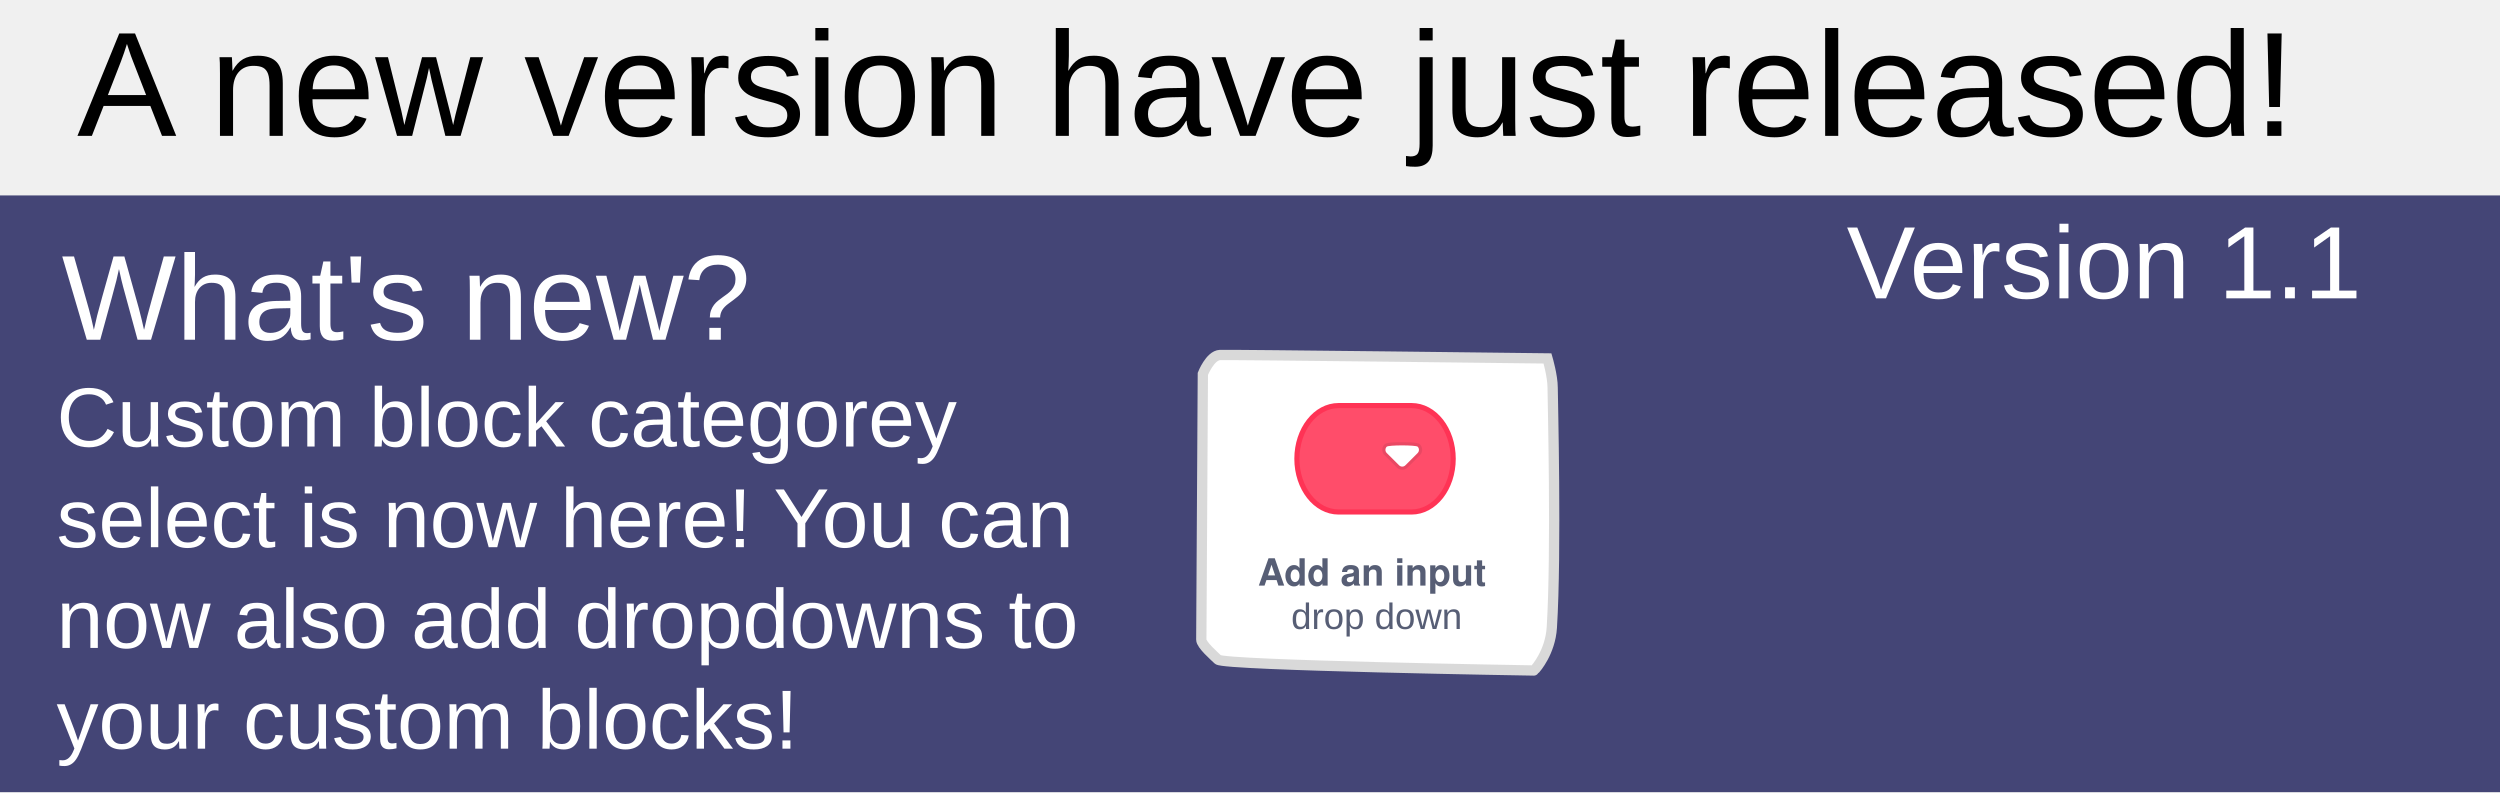
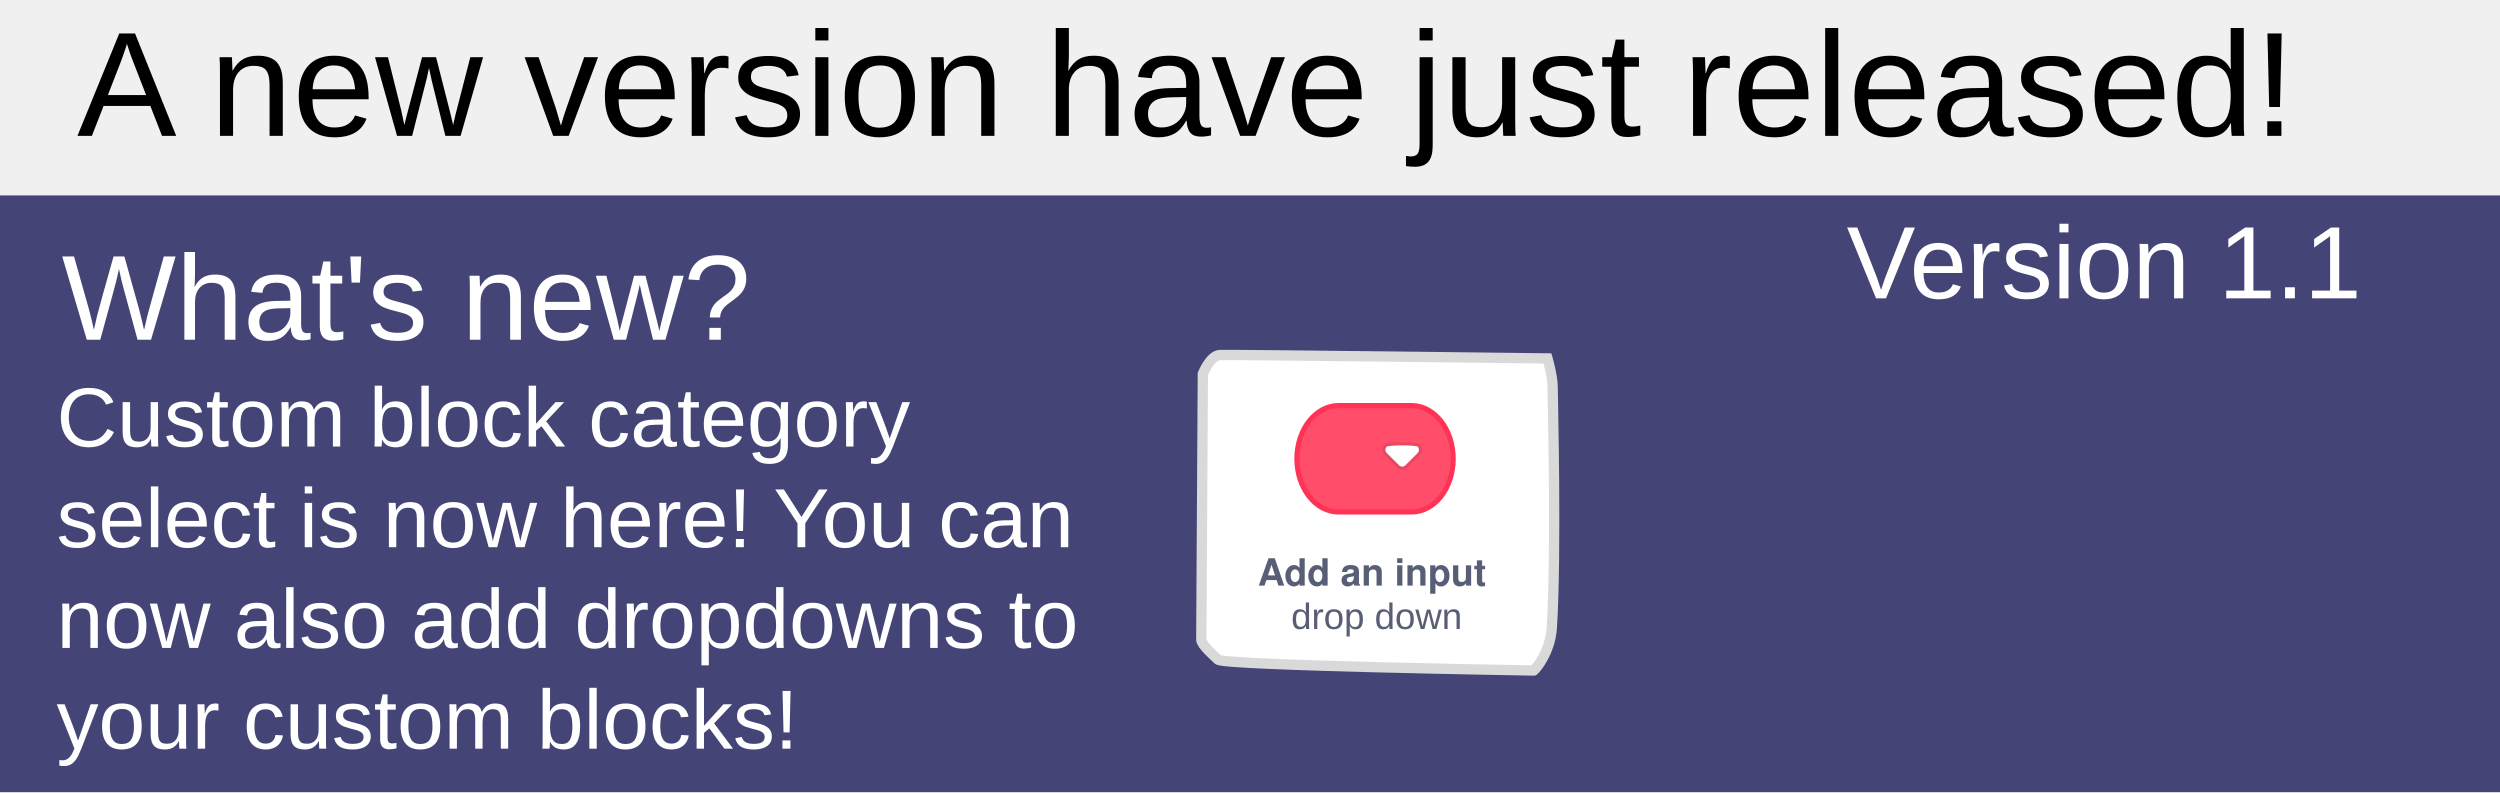
<svg xmlns="http://www.w3.org/2000/svg" version="1.1" width="486" height="153.991" viewBox="0,0,486,153.991">
  <g transform="translate(3,-105.3225)">
    <g data-paper-data="{&quot;isPaintingLayer&quot;:true}" fill-rule="nonzero" stroke-linejoin="miter" stroke-miterlimit="10" stroke-dasharray="" stroke-dashoffset="0" style="mix-blend-mode: normal">
      <path d="M-3,259.313v-116h486v116z" fill="#444576" stroke="none" stroke-width="NaN" stroke-linecap="butt" />
      <text transform="translate(12,131.7335) scale(0.72359,0.72359)" font-size="40" xml:space="preserve" fill="#000000" fill-rule="nonzero" stroke="none" stroke-width="1" stroke-linecap="butt" stroke-linejoin="miter" stroke-miterlimit="10" stroke-dasharray="" stroke-dashoffset="0" font-family="Arial" font-weight="normal" text-anchor="start" style="mix-blend-mode: normal">
        <tspan x="0" dy="0">A new version have just released!</tspan>
      </text>
      <text transform="translate(9,171.3647) scale(0.58816,0.58816)" font-size="40" xml:space="preserve" fill="#ffffff" fill-rule="nonzero" stroke="none" stroke-width="1" stroke-linecap="butt" stroke-linejoin="miter" stroke-miterlimit="10" stroke-dasharray="" stroke-dashoffset="0" font-family="Arial" font-weight="normal" text-anchor="start" style="mix-blend-mode: normal">
        <tspan x="0" dy="0">What's new?</tspan>
      </text>
      <text transform="translate(8,192.1248) scale(0.40788,0.40788)" font-size="40" xml:space="preserve" fill="#ffffff" fill-rule="nonzero" stroke="none" stroke-width="1" stroke-linecap="butt" stroke-linejoin="miter" stroke-miterlimit="10" stroke-dasharray="" stroke-dashoffset="0" font-family="Arial" font-weight="normal" text-anchor="start" style="mix-blend-mode: normal">
-         <tspan x="0" dy="0">Custom block categorey</tspan>
+         <tspan x="0" dy="0">Custom block category</tspan>
        <tspan x="0" dy="48px">select is now here! You can</tspan>
        <tspan x="0" dy="48px">now also add dropdowns to</tspan>
        <tspan x="0" dy="48px">your custom blocks!</tspan>
      </text>
      <text transform="translate(356,163.3132) scale(0.5,0.5)" font-size="40" xml:space="preserve" fill="#ffffff" fill-rule="nonzero" stroke="none" stroke-width="1" stroke-linecap="butt" stroke-linejoin="miter" stroke-miterlimit="10" stroke-dasharray="" stroke-dashoffset="0" font-family="Arial" font-weight="normal" text-anchor="start" style="mix-blend-mode: normal">
        <tspan x="0" dy="0">Version 1.1</tspan>
      </text>
      <g>
        <path d="M295.167,235.667c0,0 -60.221,-0.974 -61.384,-2.111c-0.699,-0.683 -3.257,-2.879 -3.251,-3.89c0.049,-8.376 0.302,-51.666 0.302,-51.666c0,0 1.401,-3.58 3.333,-3.667c1.932,-0.086 63.667,0.667 63.667,0.667c0,0 1,3.421 1,5.667c0,1.693 0.772,31.898 -0.16,46.667c-0.305,4.823 -3.173,8 -3.173,8" fill="#ffffff" stroke="#d9d9d9" stroke-width="2" stroke-linecap="round" />
        <g stroke-width="1" stroke-linecap="butt">
          <path d="M257.219,204.854c-4.475,0 -8.102,-4.631 -8.102,-10.343v0c0,-5.713 3.628,-10.343 8.102,-10.343h14.179c4.475,0 8.102,4.631 8.102,10.343v0c0,5.713 -3.628,10.343 -8.102,10.343z" fill="#ff4d6a" stroke="#ff3355" />
          <text transform="translate(253.6414,202.397) scale(0.64646,0.64646)" font-size="16" xml:space="preserve" fill="#ffffff" fill-rule="nonzero" stroke="none" stroke-width="1" stroke-linecap="butt" stroke-linejoin="miter" stroke-miterlimit="10" stroke-dasharray="" stroke-dashoffset="0" font-family="&quot;Helevetica Neue&quot;, Helvetica, sans-serif" font-weight="500" text-anchor="start" style="mix-blend-mode: normal">
            <tspan x="0" dy="0"> </tspan>
          </text>
          <g stroke="none">
            <path d="M273.465,192.767c0.002,0.394 -0.154,0.772 -0.433,1.05l-2.392,2.392c-0.583,0.578 -1.523,0.578 -2.105,0l-2.386,-2.392c-0.281,-0.277 -0.439,-0.655 -0.439,-1.05c0.001,-0.395 0.157,-0.774 0.433,-1.056c0.177,-0.146 0.439,-0.433 3.448,-0.433c3.009,0 3.289,0.281 3.442,0.433c0.279,0.28 0.435,0.66 0.433,1.056z" fill="#231f20" opacity="0.1" />
            <path d="M269.59,196.032c-0.229,-0.002 -0.448,-0.094 -0.61,-0.256l-2.404,-2.392c-0.329,-0.34 -0.329,-0.88 0,-1.221c0.342,-0.342 5.682,-0.342 6.023,0c0.329,0.34 0.329,0.88 0,1.221l-2.392,2.392c-0.163,0.164 -0.385,0.256 -0.616,0.256z" fill="#ffffff" />
          </g>
        </g>
        <text transform="translate(241.5257,219.1619) scale(0.40465,0.40465)" font-size="18" xml:space="preserve" fill="#575e75" fill-rule="nonzero" stroke="none" stroke-width="1" stroke-linecap="butt" stroke-linejoin="miter" stroke-miterlimit="10" stroke-dasharray="" stroke-dashoffset="0" font-family="Helvetica" font-weight="bold" text-anchor="start" style="mix-blend-mode: normal">
          <tspan x="0" dy="0">Add an input  </tspan>
        </text>
        <text transform="translate(248,227.594) scale(0.17798,0.17798)" font-size="40" xml:space="preserve" fill="#575e75" fill-rule="nonzero" stroke="none" stroke-width="1" stroke-linecap="butt" stroke-linejoin="miter" stroke-miterlimit="10" stroke-dasharray="" stroke-dashoffset="0" font-family="Arial" font-weight="normal" text-anchor="start" style="mix-blend-mode: normal">
          <tspan x="0" dy="0">drop down</tspan>
        </text>
      </g>
    </g>
  </g>
</svg>
